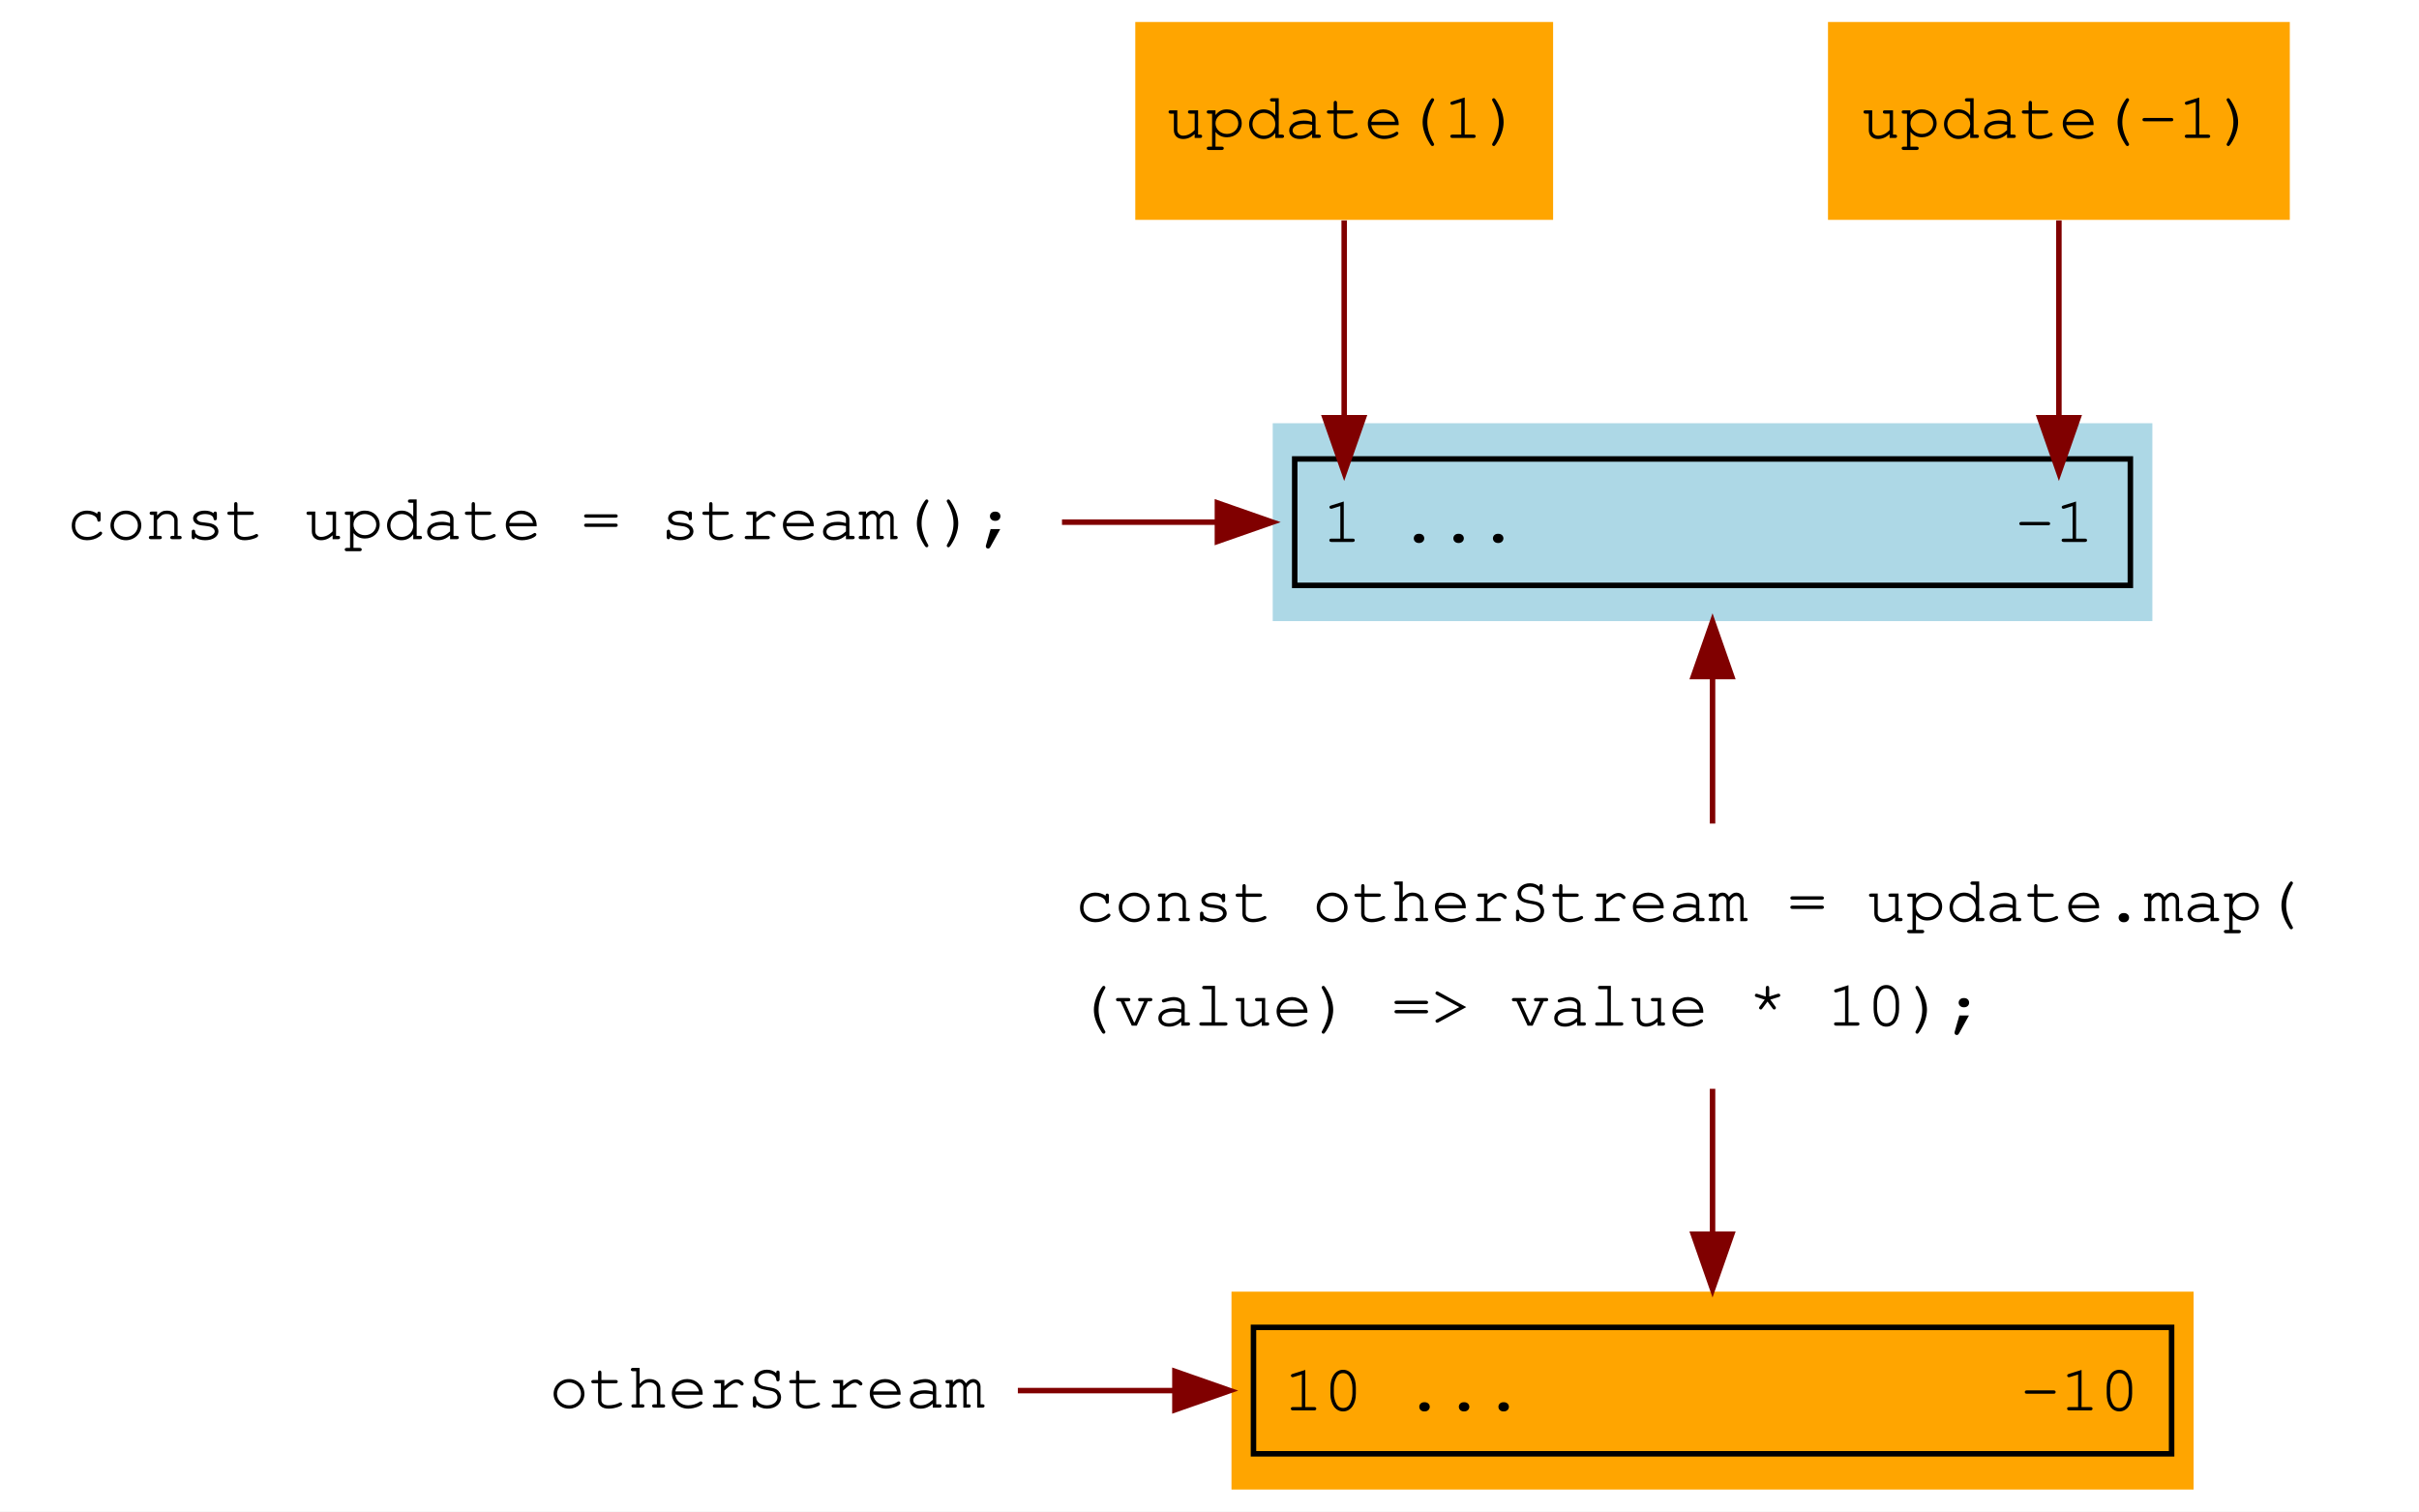
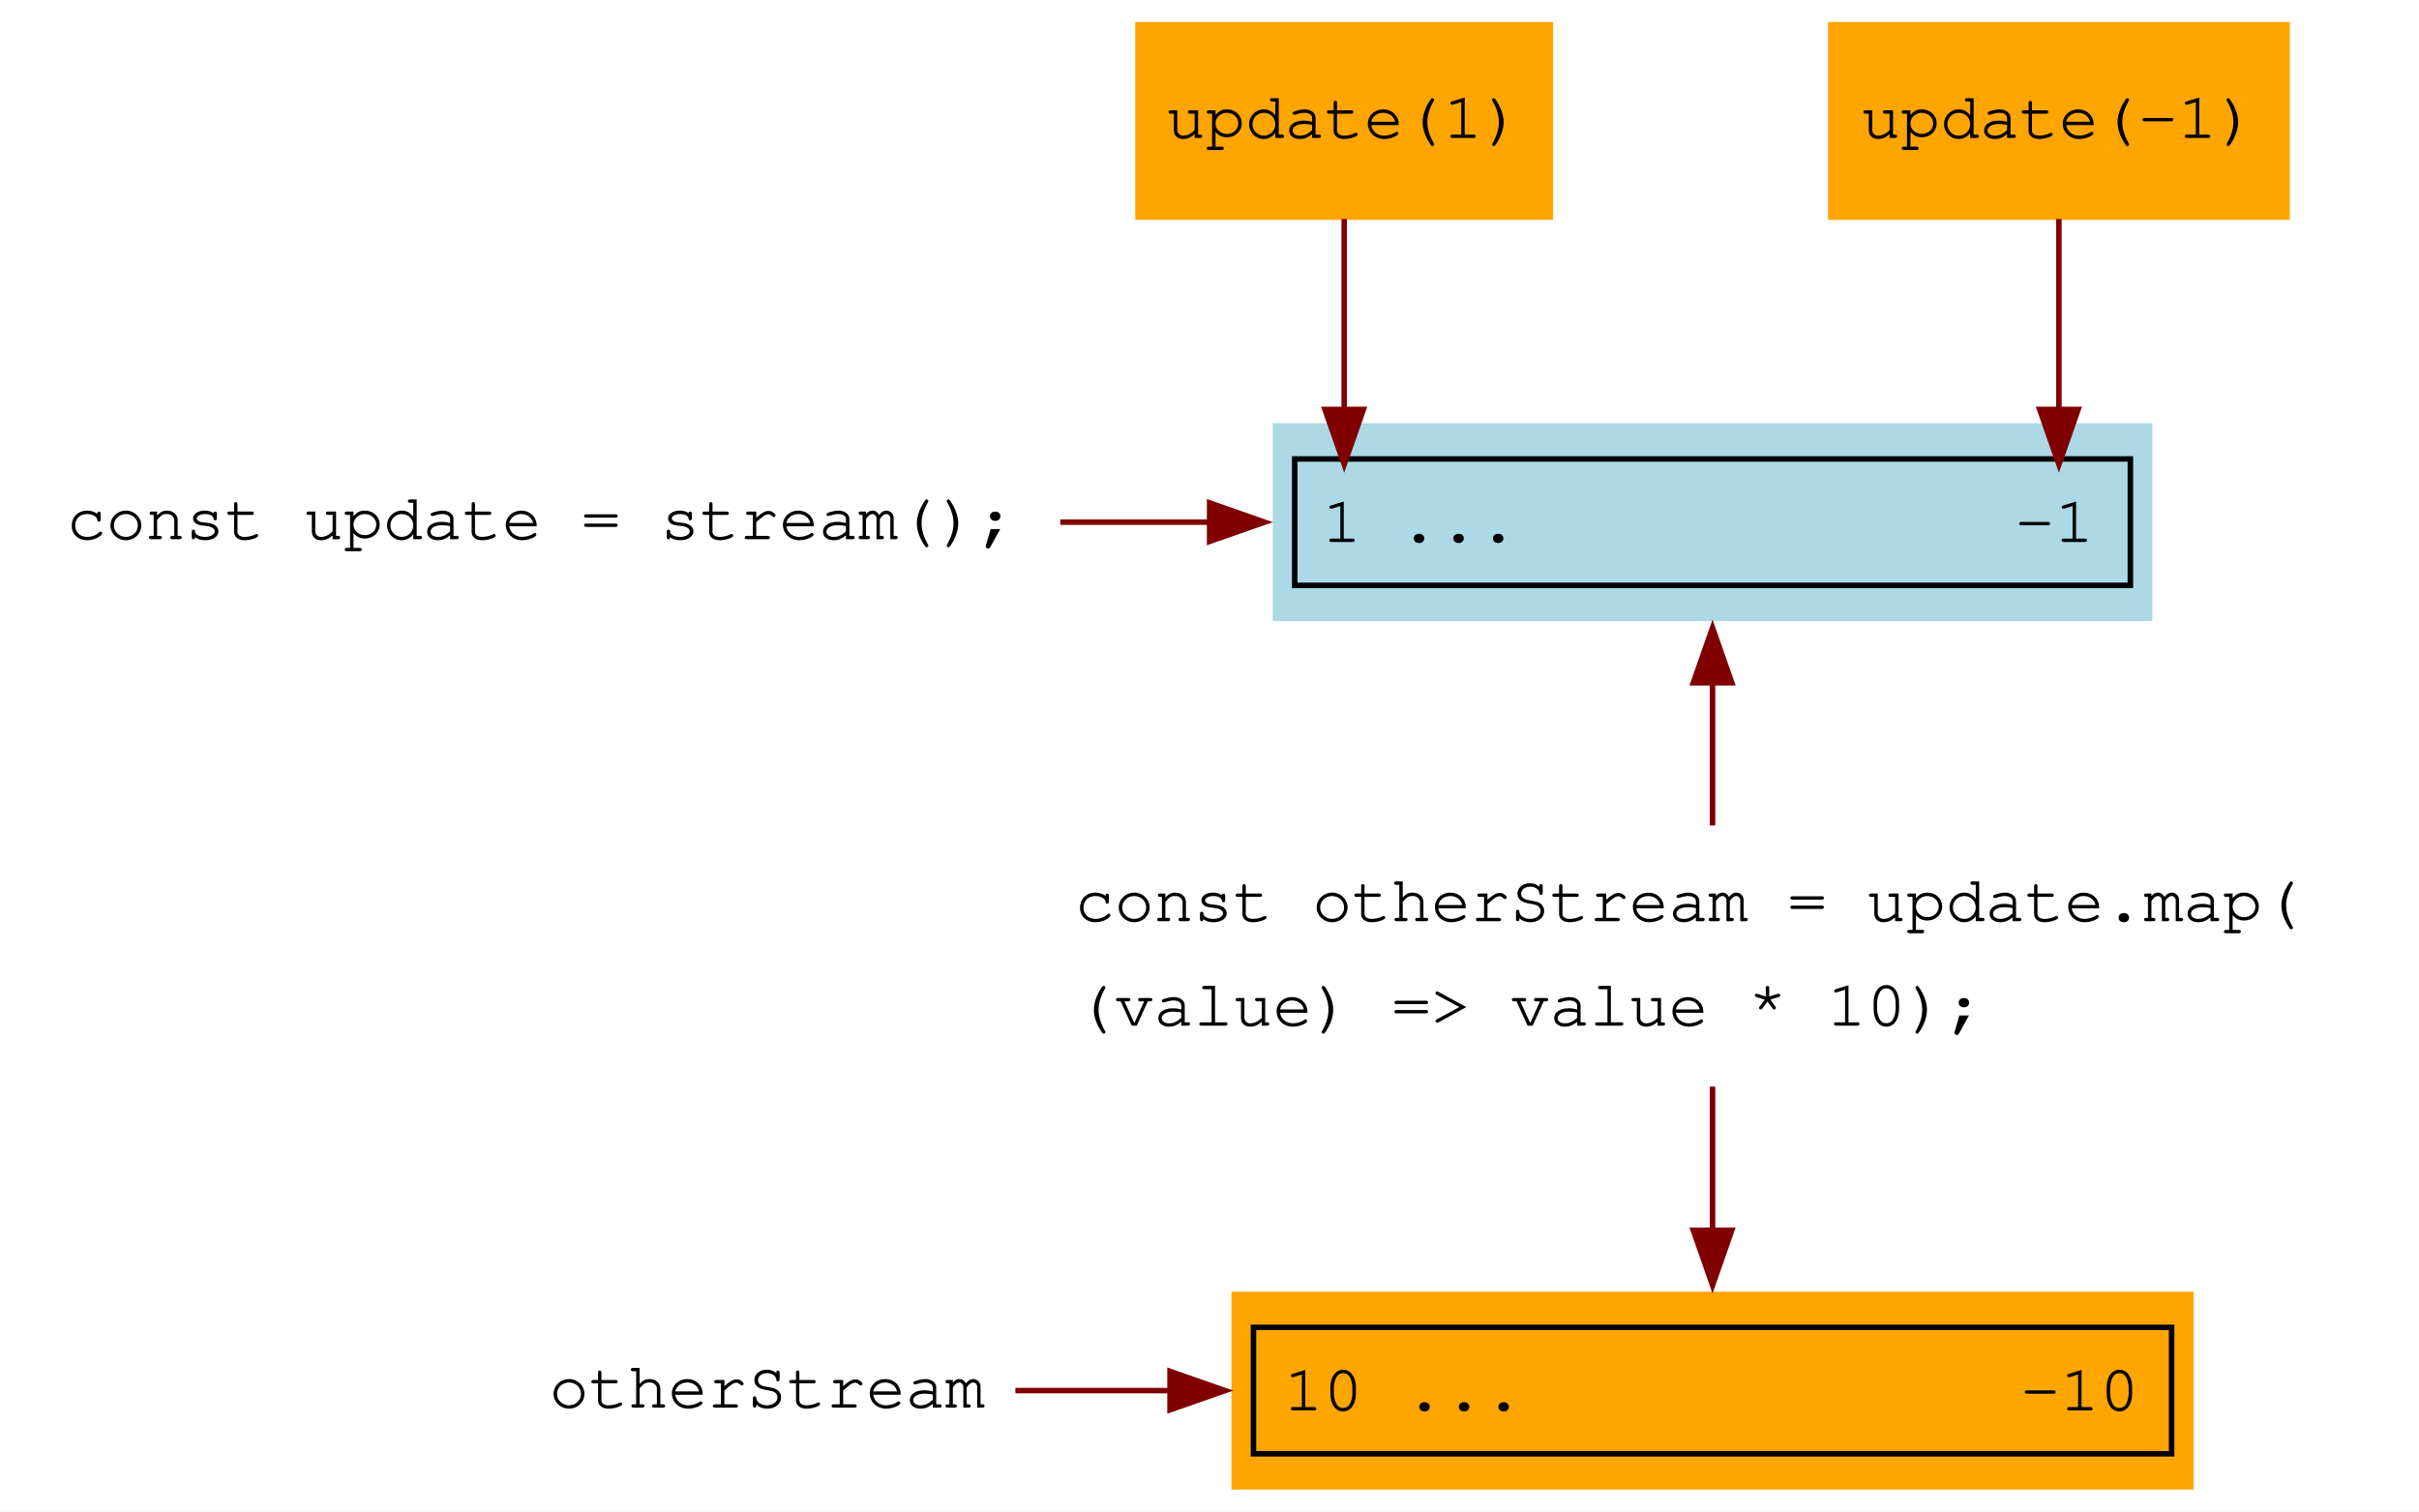
<svg xmlns="http://www.w3.org/2000/svg" width="440pt" height="275pt" viewBox="0.00 0.00 440.00 275.00">
  <g id="graph0" class="graph" transform="scale(1 1) rotate(0) translate(4 271)">
    <polygon fill="white" stroke="none" points="-4,4 -4,-271 436,-271 436,4 -4,4" />
    <g id="node1" class="node">
      <text text-anchor="middle" x="94.5" y="-172.9" font-family="Courier,monospace" font-size="12.00">const update = stream();</text>
    </g>
    <g id="node4" class="node">
      <polygon fill="lightblue" stroke="none" points="387.5,-194 227.5,-194 227.5,-158 387.5,-158 387.5,-194" />
      <text text-anchor="start" x="236.5" y="-172.4" font-family="Courier,monospace" font-size="12.00">1</text>
      <text text-anchor="start" x="250.5" y="-172.4" font-family="Courier,monospace" font-size="12.00">      ...     </text>
      <text text-anchor="start" x="362.5" y="-172.4" font-family="Courier,monospace" font-size="12.00">-1</text>
      <polygon fill="none" stroke="black" points="231.5,-164.5 231.5,-187.5 383.5,-187.5 383.5,-164.5 231.5,-164.5" />
    </g>
    <g id="edge3" class="edge">
-       <path fill="none" stroke="maroon" d="M189.17,-176C198.55,-176 208.06,-176 217.39,-176" />
-       <polygon fill="maroon" stroke="maroon" points="217.44,-179.5 227.44,-176 217.44,-172.5 217.44,-179.5" />
+       <path fill="none" stroke="maroon" d="M188.86,-176C197.93,-176 207.13,-176 216.17,-176" />
+       <polygon fill="maroon" stroke="maroon" points="216.02,-179.5 226.02,-176 216.02,-172.5 216.02,-179.5" />
      <text text-anchor="middle" x="208.25" y="-182.4" font-family="Helvetica,sans-Serif" font-size="12.00" fill="navy">        </text>
    </g>
    <g id="node2" class="node">
      <polygon fill="orange" stroke="none" points="278.5,-267 202.5,-267 202.5,-231 278.5,-231 278.5,-267" />
      <text text-anchor="middle" x="240.5" y="-245.9" font-family="Courier,monospace" font-size="12.00">update(1)</text>
    </g>
    <g id="edge1" class="edge">
-       <path fill="none" stroke="maroon" d="M240.5,-230.89C240.5,-220.89 240.5,-207.77 240.5,-195.05" />
-       <polygon fill="maroon" stroke="maroon" points="244,-195 240.5,-185 237,-195 244,-195" />
+       <path fill="none" stroke="maroon" d="M240.5,-231.15C240.5,-221.44 240.5,-208.71 240.5,-196.26" />
+       <polygon fill="maroon" stroke="maroon" points="244,-196.51 240.5,-186.51 237,-196.51 244,-196.51" />
    </g>
    <g id="node3" class="node">
      <polygon fill="orange" stroke="none" points="412.5,-267 328.5,-267 328.5,-231 412.5,-231 412.5,-267" />
      <text text-anchor="middle" x="370.5" y="-245.9" font-family="Courier,monospace" font-size="12.00">update(-1)</text>
    </g>
    <g id="edge2" class="edge">
-       <path fill="none" stroke="maroon" d="M370.5,-230.89C370.5,-220.89 370.5,-207.77 370.5,-195.05" />
-       <polygon fill="maroon" stroke="maroon" points="374,-195 370.5,-185 367,-195 374,-195" />
+       <path fill="none" stroke="maroon" d="M370.5,-231.15C370.5,-221.44 370.5,-208.71 370.5,-196.26" />
+       <polygon fill="maroon" stroke="maroon" points="374,-196.51 370.5,-186.51 367,-196.51 374,-196.51" />
    </g>
    <g id="node5" class="node">
      <text text-anchor="start" x="191.5" y="-103.4" font-family="Courier,monospace" font-size="12.00">const otherStream = update.map(</text>
      <text text-anchor="start" x="191.5" y="-84.4" font-family="Courier,monospace" font-size="12.00">    (value) =&gt; value * 10);</text>
    </g>
    <g id="edge4" class="edge">
-       <path fill="none" stroke="maroon" d="M307.5,-147.84C307.5,-139.13 307.5,-129.57 307.5,-121.17" />
-       <polygon fill="maroon" stroke="maroon" points="304,-147.91 307.5,-157.91 311,-147.91 304,-147.91" />
+       <path fill="none" stroke="maroon" d="M307.5,-146.86C307.5,-138.29 307.5,-128.98 307.5,-120.81" />
+       <polygon fill="maroon" stroke="maroon" points="304,-146.78 307.5,-156.78 311,-146.78 304,-146.78" />
    </g>
    <g id="node6" class="node">
      <polygon fill="orange" stroke="none" points="395,-36 220,-36 220,0 395,0 395,-36" />
      <text text-anchor="start" x="229.5" y="-14.4" font-family="Courier,monospace" font-size="12.00">10</text>
      <text text-anchor="start" x="251.5" y="-14.4" font-family="Courier,monospace" font-size="12.00">      ...     </text>
      <text text-anchor="start" x="363.5" y="-14.4" font-family="Courier,monospace" font-size="12.00">-10</text>
      <polygon fill="none" stroke="black" points="224,-6.5 224,-29.5 391,-29.5 391,-6.5 224,-6.5" />
    </g>
    <g id="edge5" class="edge">
-       <path fill="none" stroke="maroon" d="M307.5,-72.9C307.5,-64.58 307.5,-55.12 307.5,-46.47" />
-       <polygon fill="maroon" stroke="maroon" points="311,-46.45 307.5,-36.45 304,-46.45 311,-46.45" />
+       <path fill="none" stroke="maroon" d="M307.5,-73.31C307.5,-65.11 307.5,-55.75 307.5,-47.14" />
+       <polygon fill="maroon" stroke="maroon" points="311,-47.17 307.5,-37.17 304,-47.17 311,-47.17" />
    </g>
    <g id="node7" class="node">
      <text text-anchor="middle" x="135.5" y="-14.9" font-family="Courier,monospace" font-size="12.00">otherStream</text>
    </g>
    <g id="edge6" class="edge">
-       <path fill="none" stroke="maroon" d="M181.14,-18C190.01,-18 199.61,-18 209.43,-18" />
-       <polygon fill="maroon" stroke="maroon" points="209.71,-21.5 219.71,-18 209.71,-14.5 209.71,-21.5" />
+       <path fill="none" stroke="maroon" d="M180.69,-18C189.59,-18 199.24,-18 209.11,-18" />
+       <polygon fill="maroon" stroke="maroon" points="208.82,-21.5 218.82,-18 208.82,-14.5 208.82,-21.5" />
      <text text-anchor="middle" x="200.5" y="-24.4" font-family="Helvetica,sans-Serif" font-size="12.00" fill="navy">        </text>
    </g>
  </g>
</svg>
